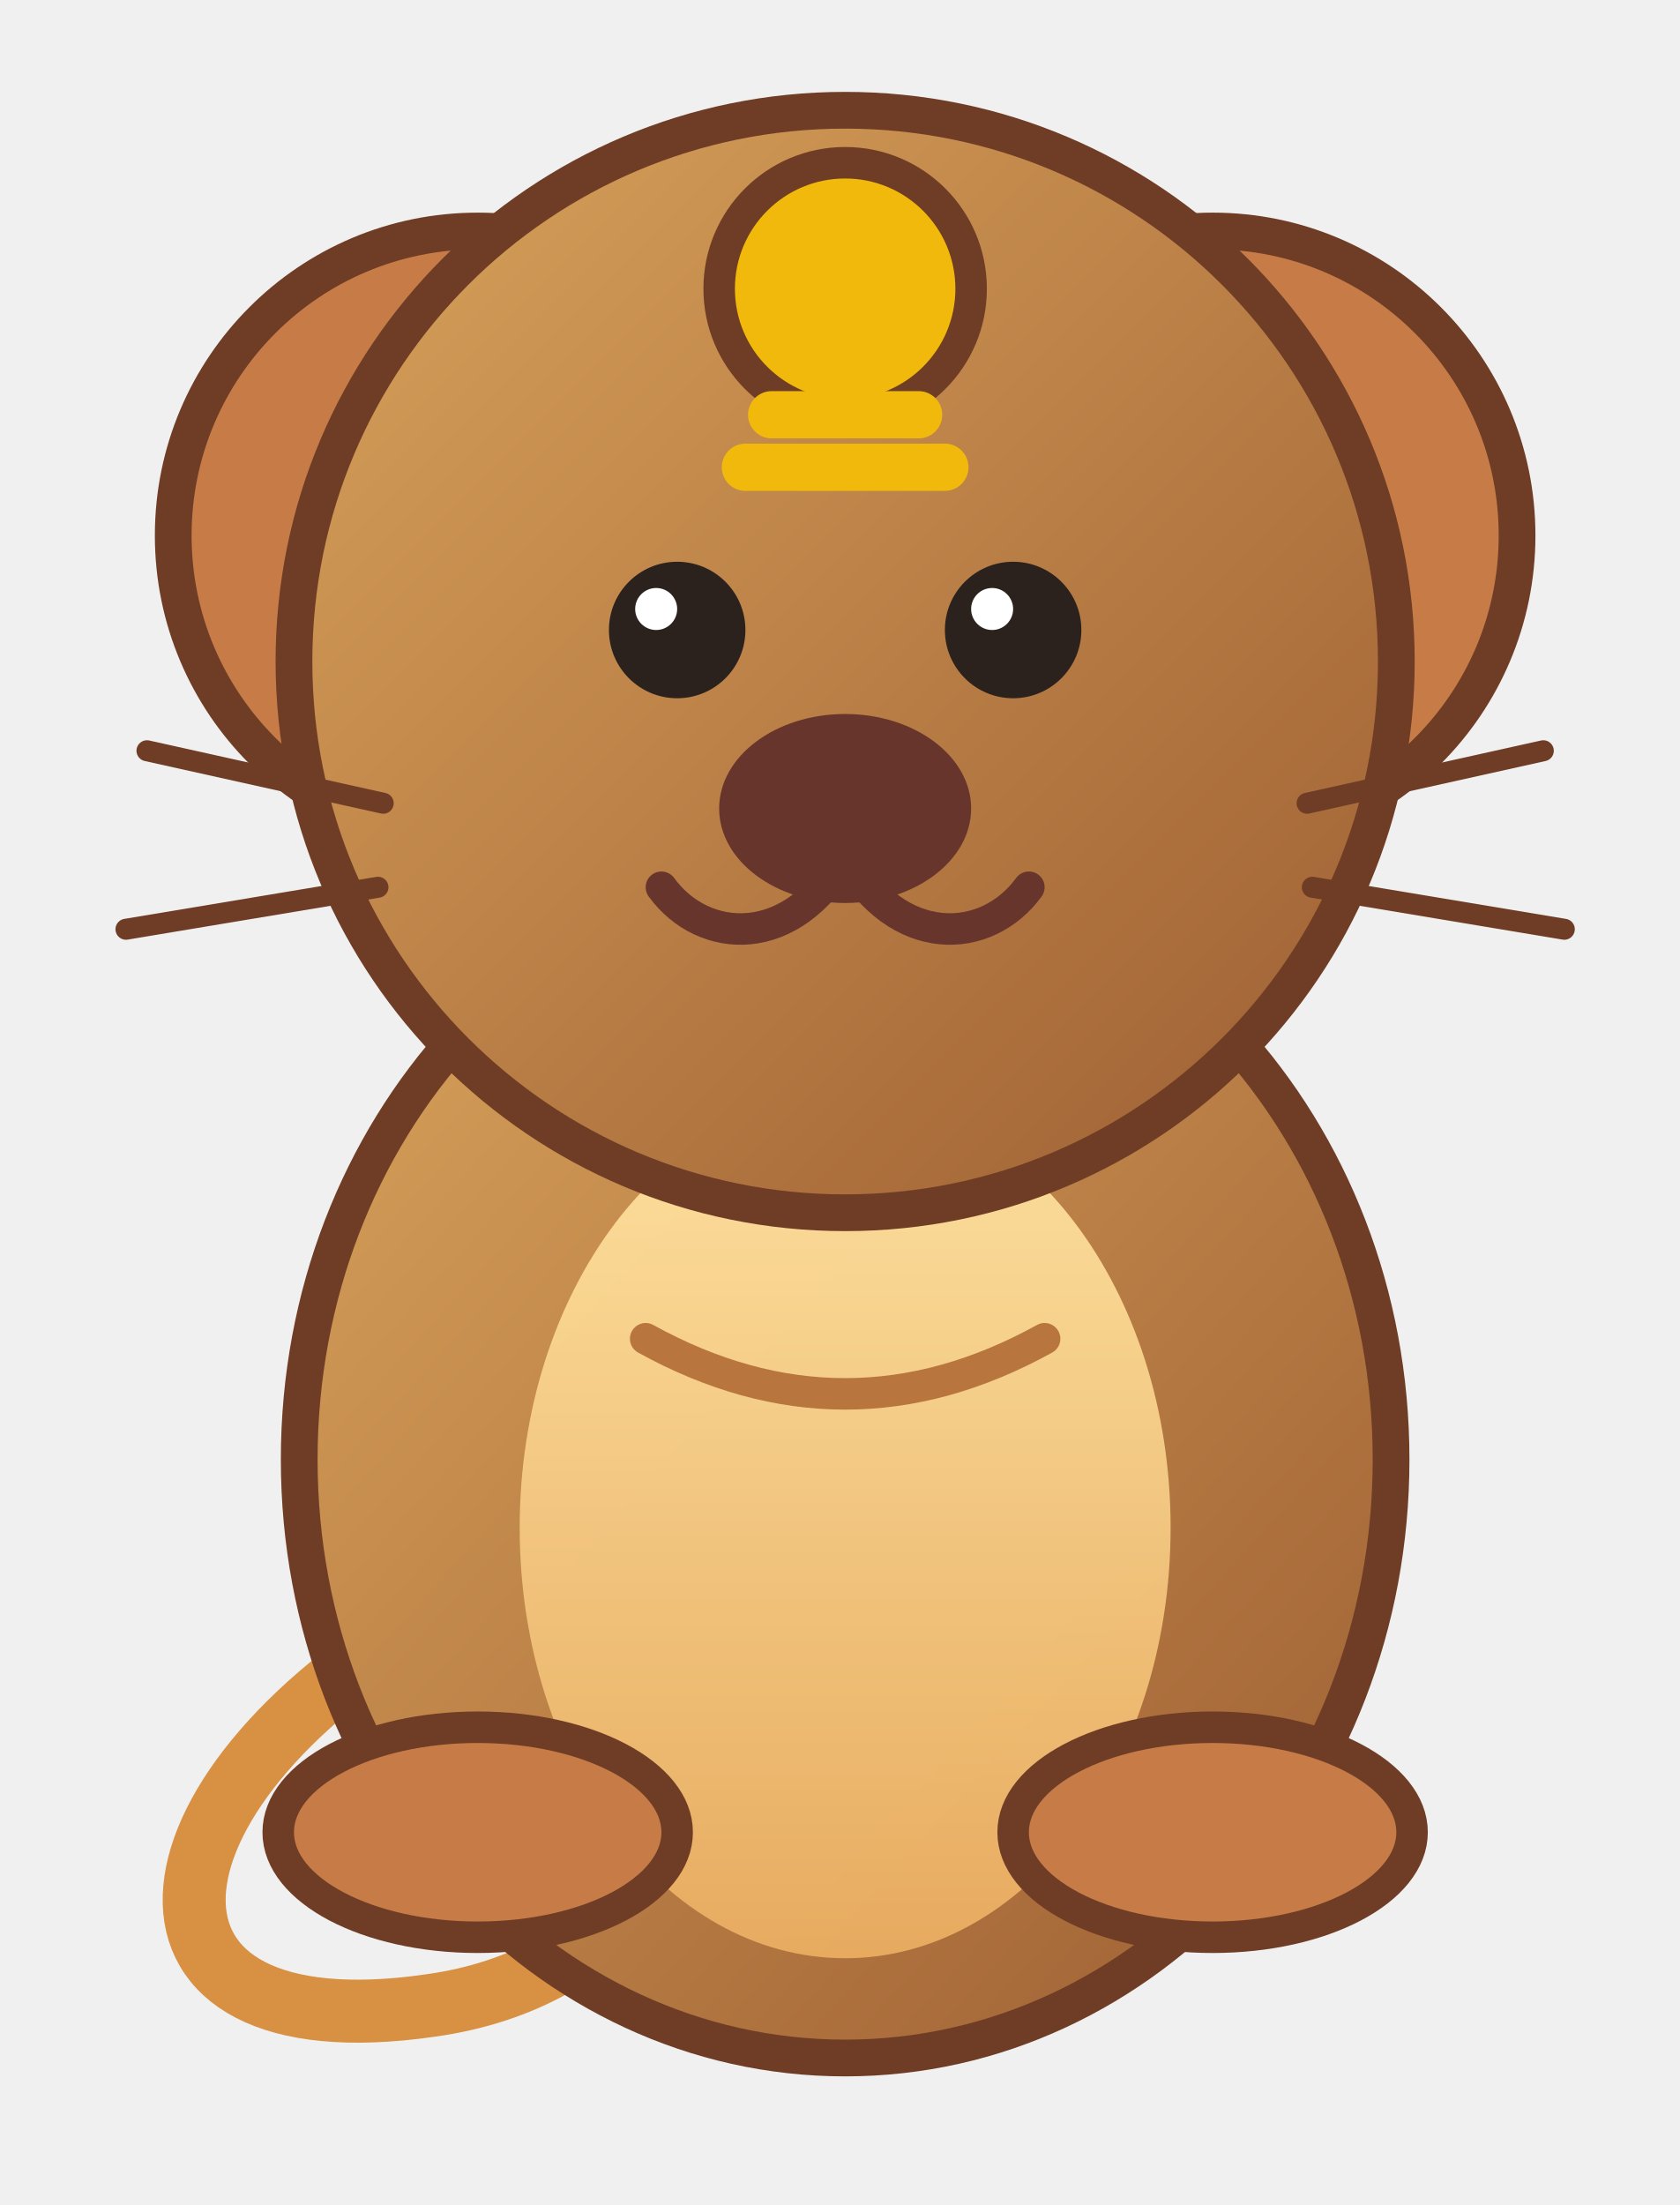
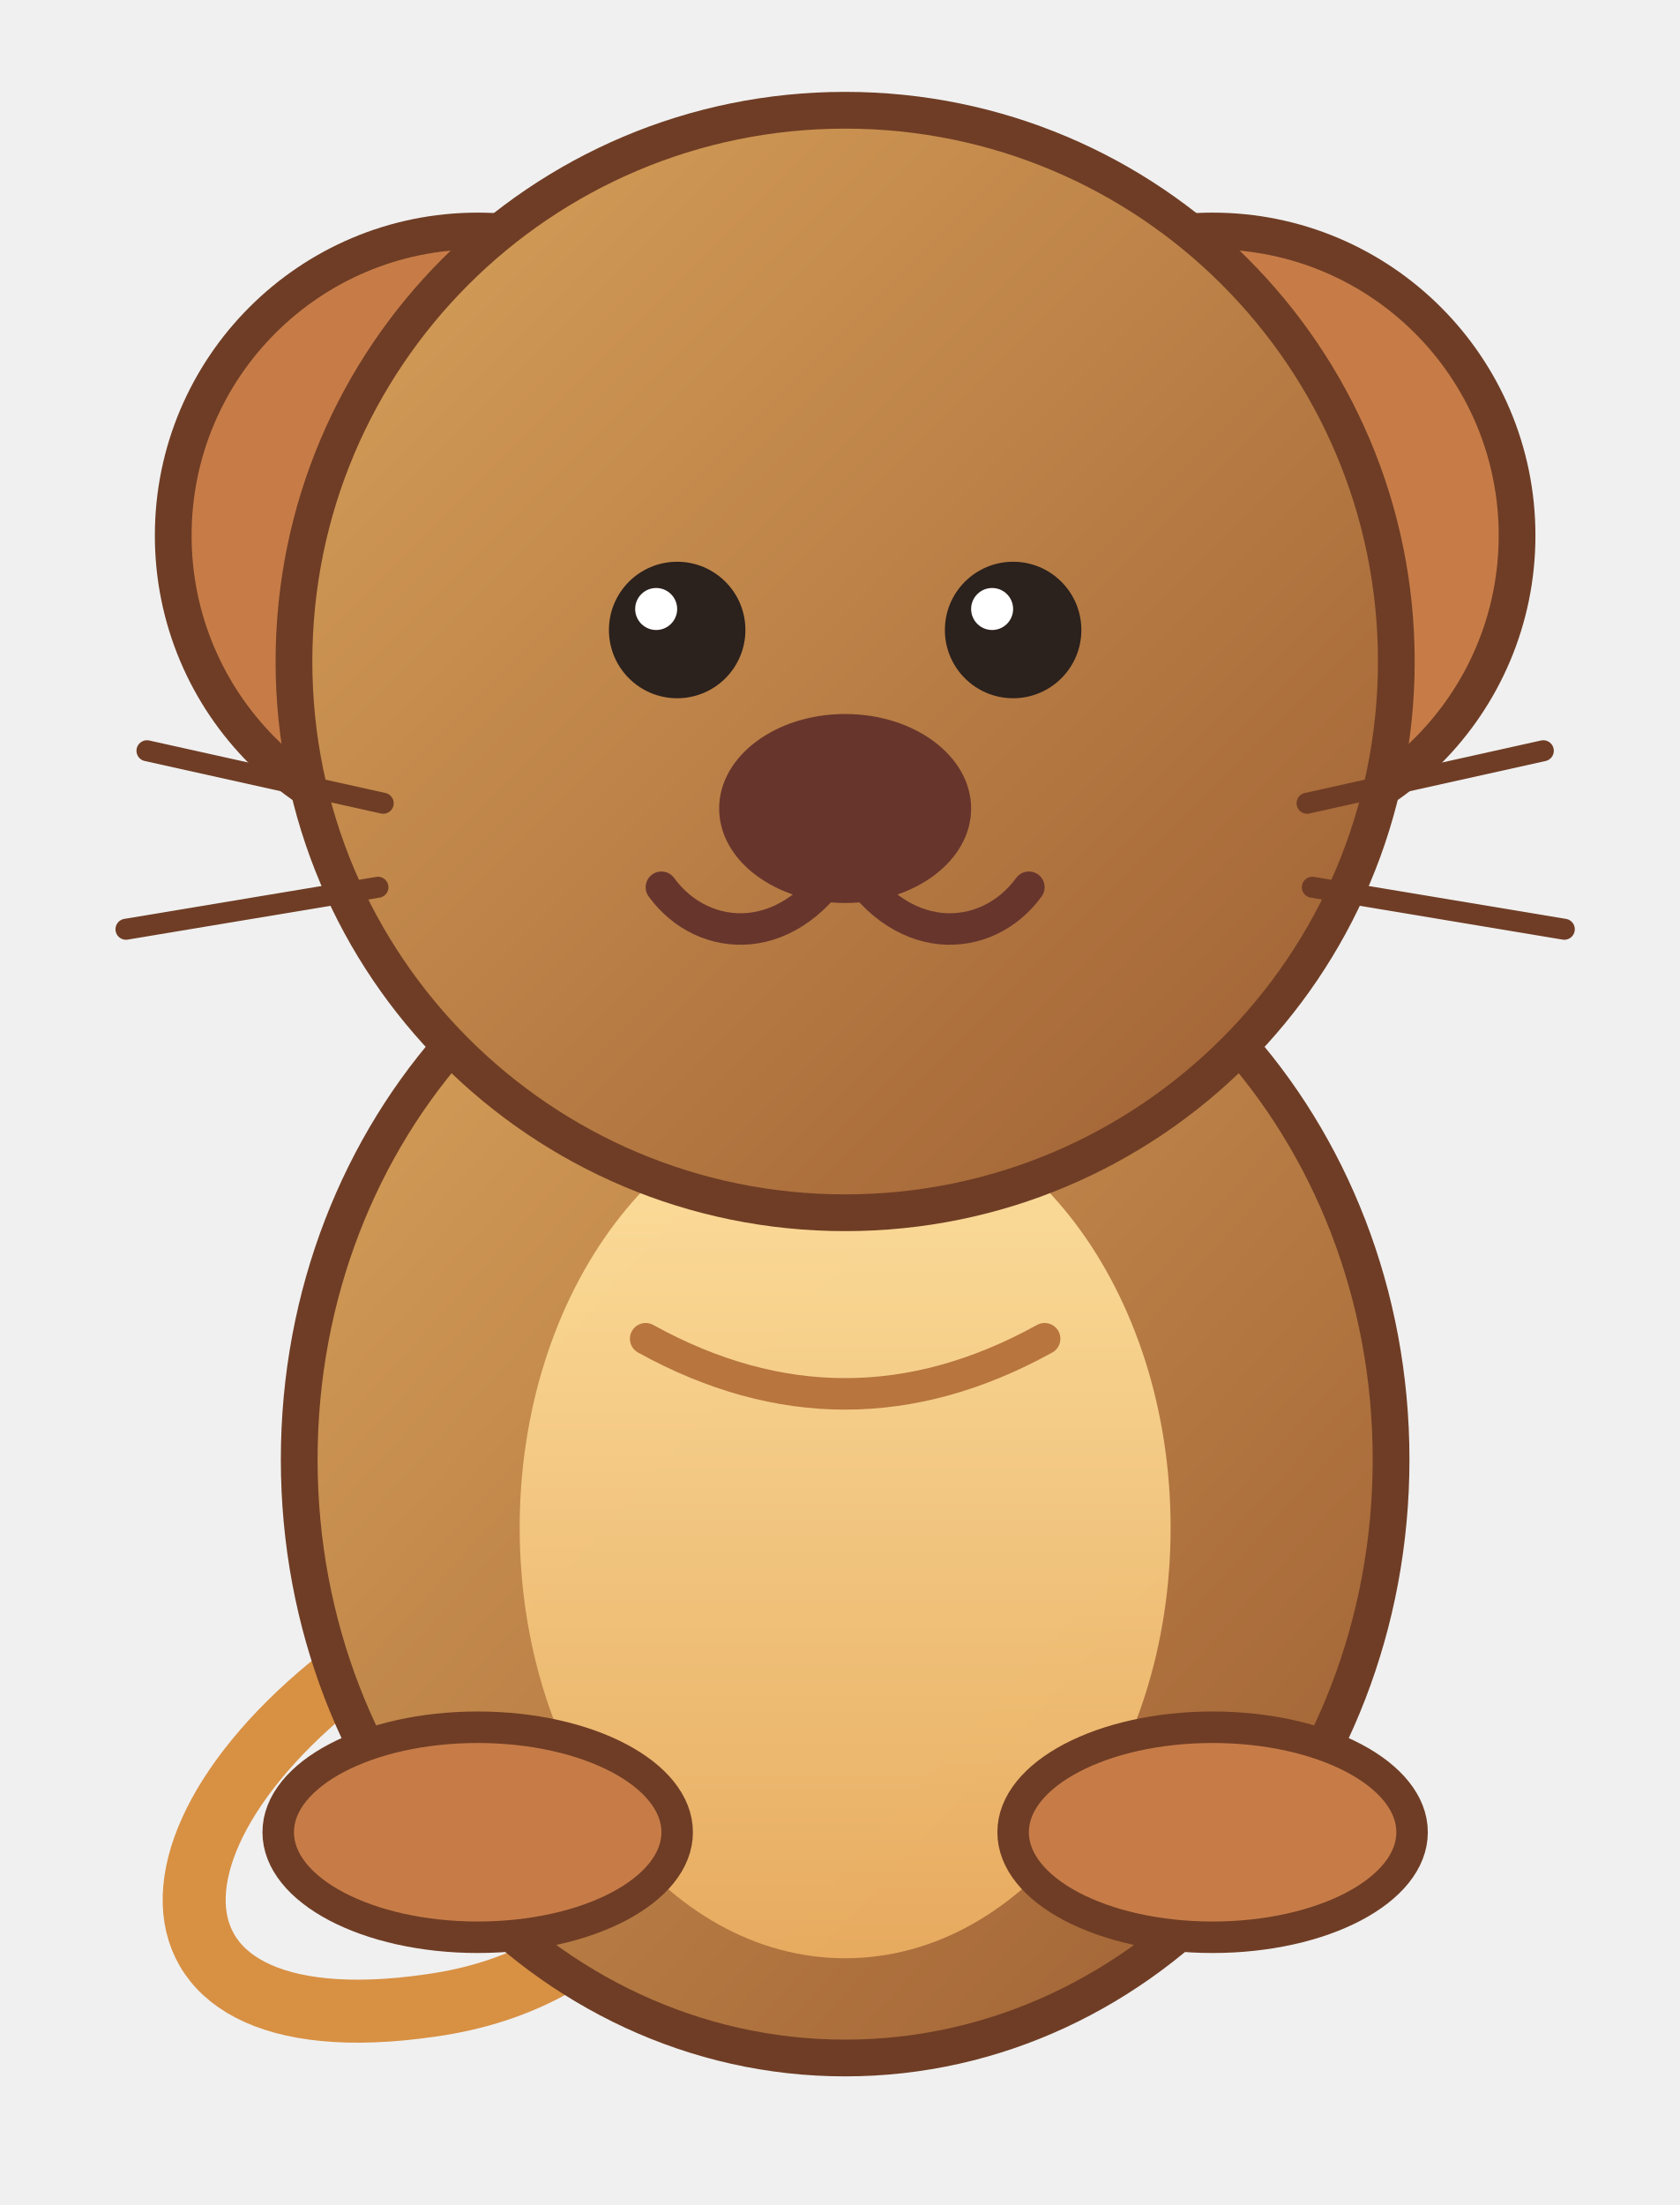
<svg xmlns="http://www.w3.org/2000/svg" viewBox="0 0 320 420" role="img" aria-label="Chesse chubby rat mascot">
  <defs>
    <linearGradient id="fur" x1="0" y1="0" x2="1" y2="1">
      <stop offset="0" stop-color="#d9a35b" />
      <stop offset="1" stop-color="#9c5d32" />
    </linearGradient>
    <linearGradient id="belly" x1="0" y1="0" x2="0" y2="1">
      <stop offset="0" stop-color="#ffe3a1" />
      <stop offset="1" stop-color="#e9ad61" />
    </linearGradient>
  </defs>
  <path d="M82 308 C24 342 20 391 82 382 C118 377 132 350 143 326" fill="none" stroke="#d89043" stroke-width="12" stroke-linecap="round" />
  <ellipse cx="161" cy="278" rx="104" ry="114" fill="url(#fur)" stroke="#6f3d25" stroke-width="7" />
  <ellipse cx="161" cy="291" rx="62" ry="82" fill="url(#belly)" opacity=".96" />
  <circle cx="91" cy="102" r="58" fill="#c77c48" stroke="#6f3d25" stroke-width="7" />
  <circle cx="231" cy="102" r="58" fill="#c77c48" stroke="#6f3d25" stroke-width="7" />
  <circle cx="161" cy="126" r="105" fill="url(#fur)" stroke="#6f3d25" stroke-width="7" />
  <circle cx="129" cy="120" r="13" fill="#2b211d" />
  <circle cx="193" cy="120" r="13" fill="#2b211d" />
  <circle cx="125" cy="116" r="4" fill="#fff" />
  <circle cx="189" cy="116" r="4" fill="#fff" />
  <ellipse cx="161" cy="154" rx="24" ry="18" fill="#67352c" />
  <path d="M161 163 C151 181 134 180 126 169 M161 163 C171 181 188 180 196 169" fill="none" stroke="#67352c" stroke-width="6" stroke-linecap="round" />
  <path d="M73 153 L28 143 M72 169 L24 177 M249 153 L294 143 M250 169 L298 177" stroke="#6f3d25" stroke-width="4" stroke-linecap="round" />
  <ellipse cx="91" cy="349" rx="38" ry="20" fill="#c77c48" stroke="#6f3d25" stroke-width="6" />
  <ellipse cx="231" cy="349" rx="38" ry="20" fill="#c77c48" stroke="#6f3d25" stroke-width="6" />
  <path d="M123 255 Q161 276 199 255" fill="none" stroke="#b8753e" stroke-width="6" stroke-linecap="round" />
-   <circle cx="161" cy="55" r="24" fill="#f0b90b" stroke="#6f3d25" stroke-width="6" />
-   <path d="M147 79 H175 M142 89 H180" stroke="#f0b90b" stroke-width="9" stroke-linecap="round" />
</svg>
